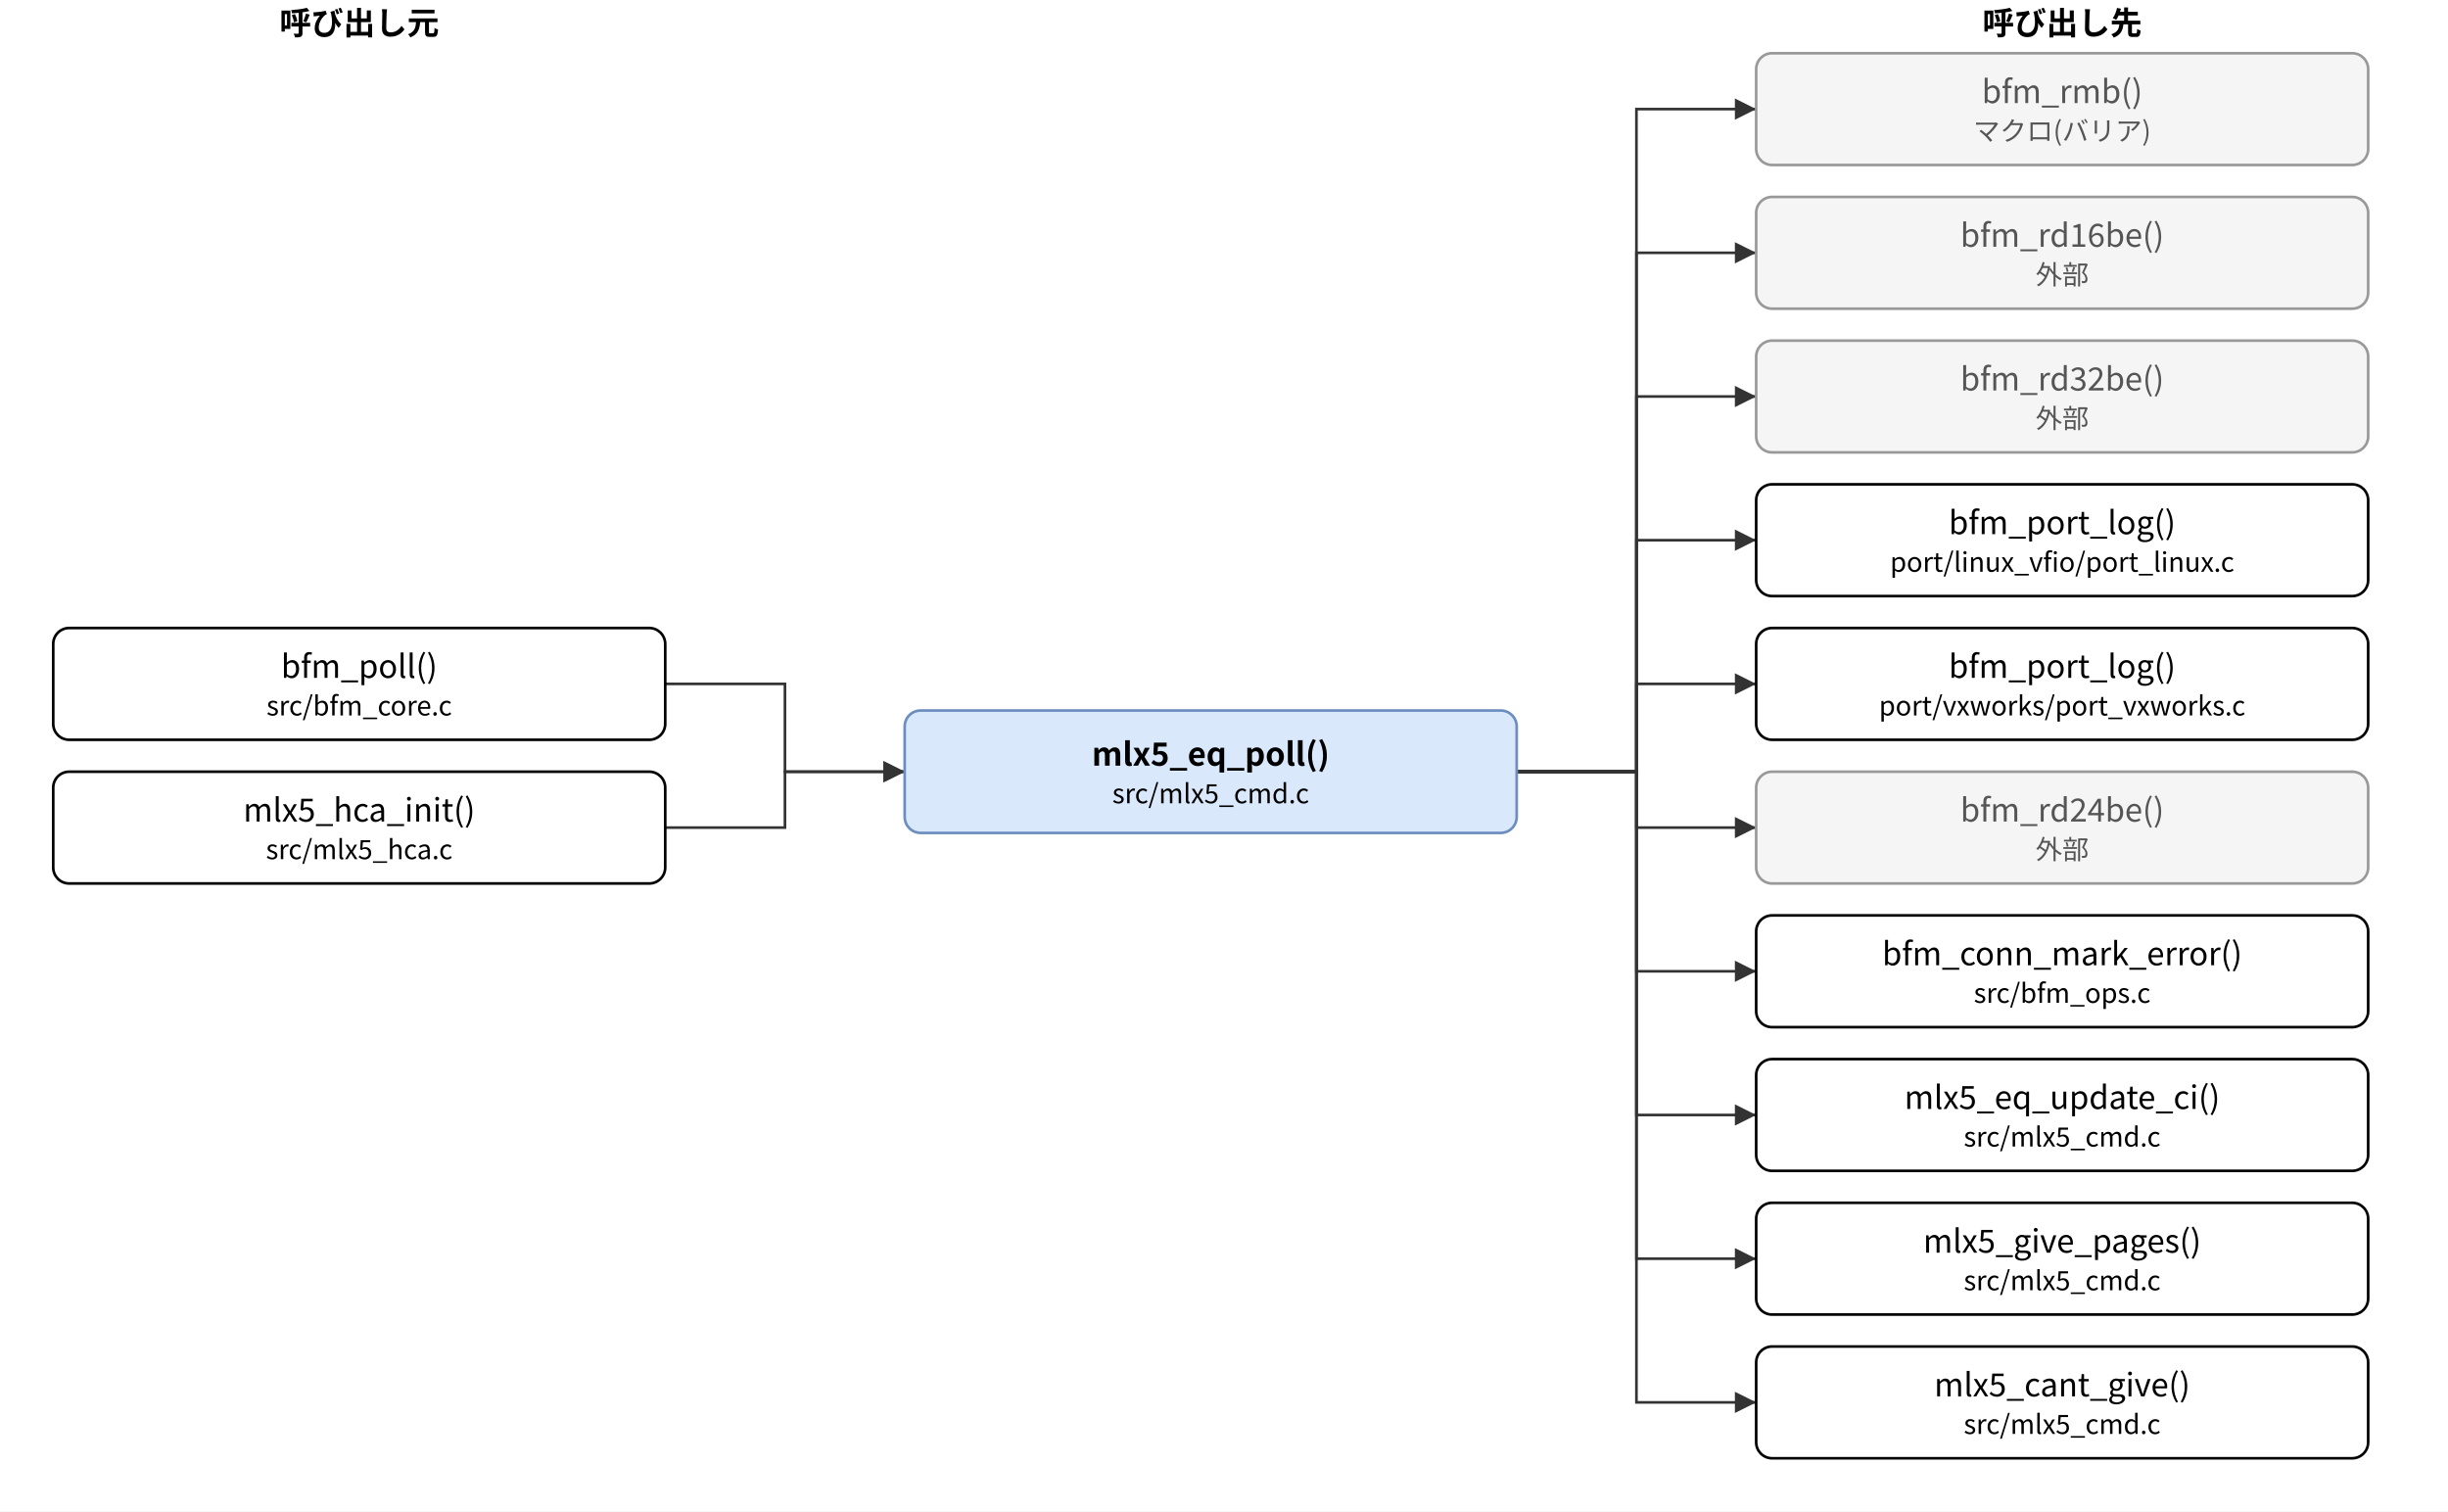
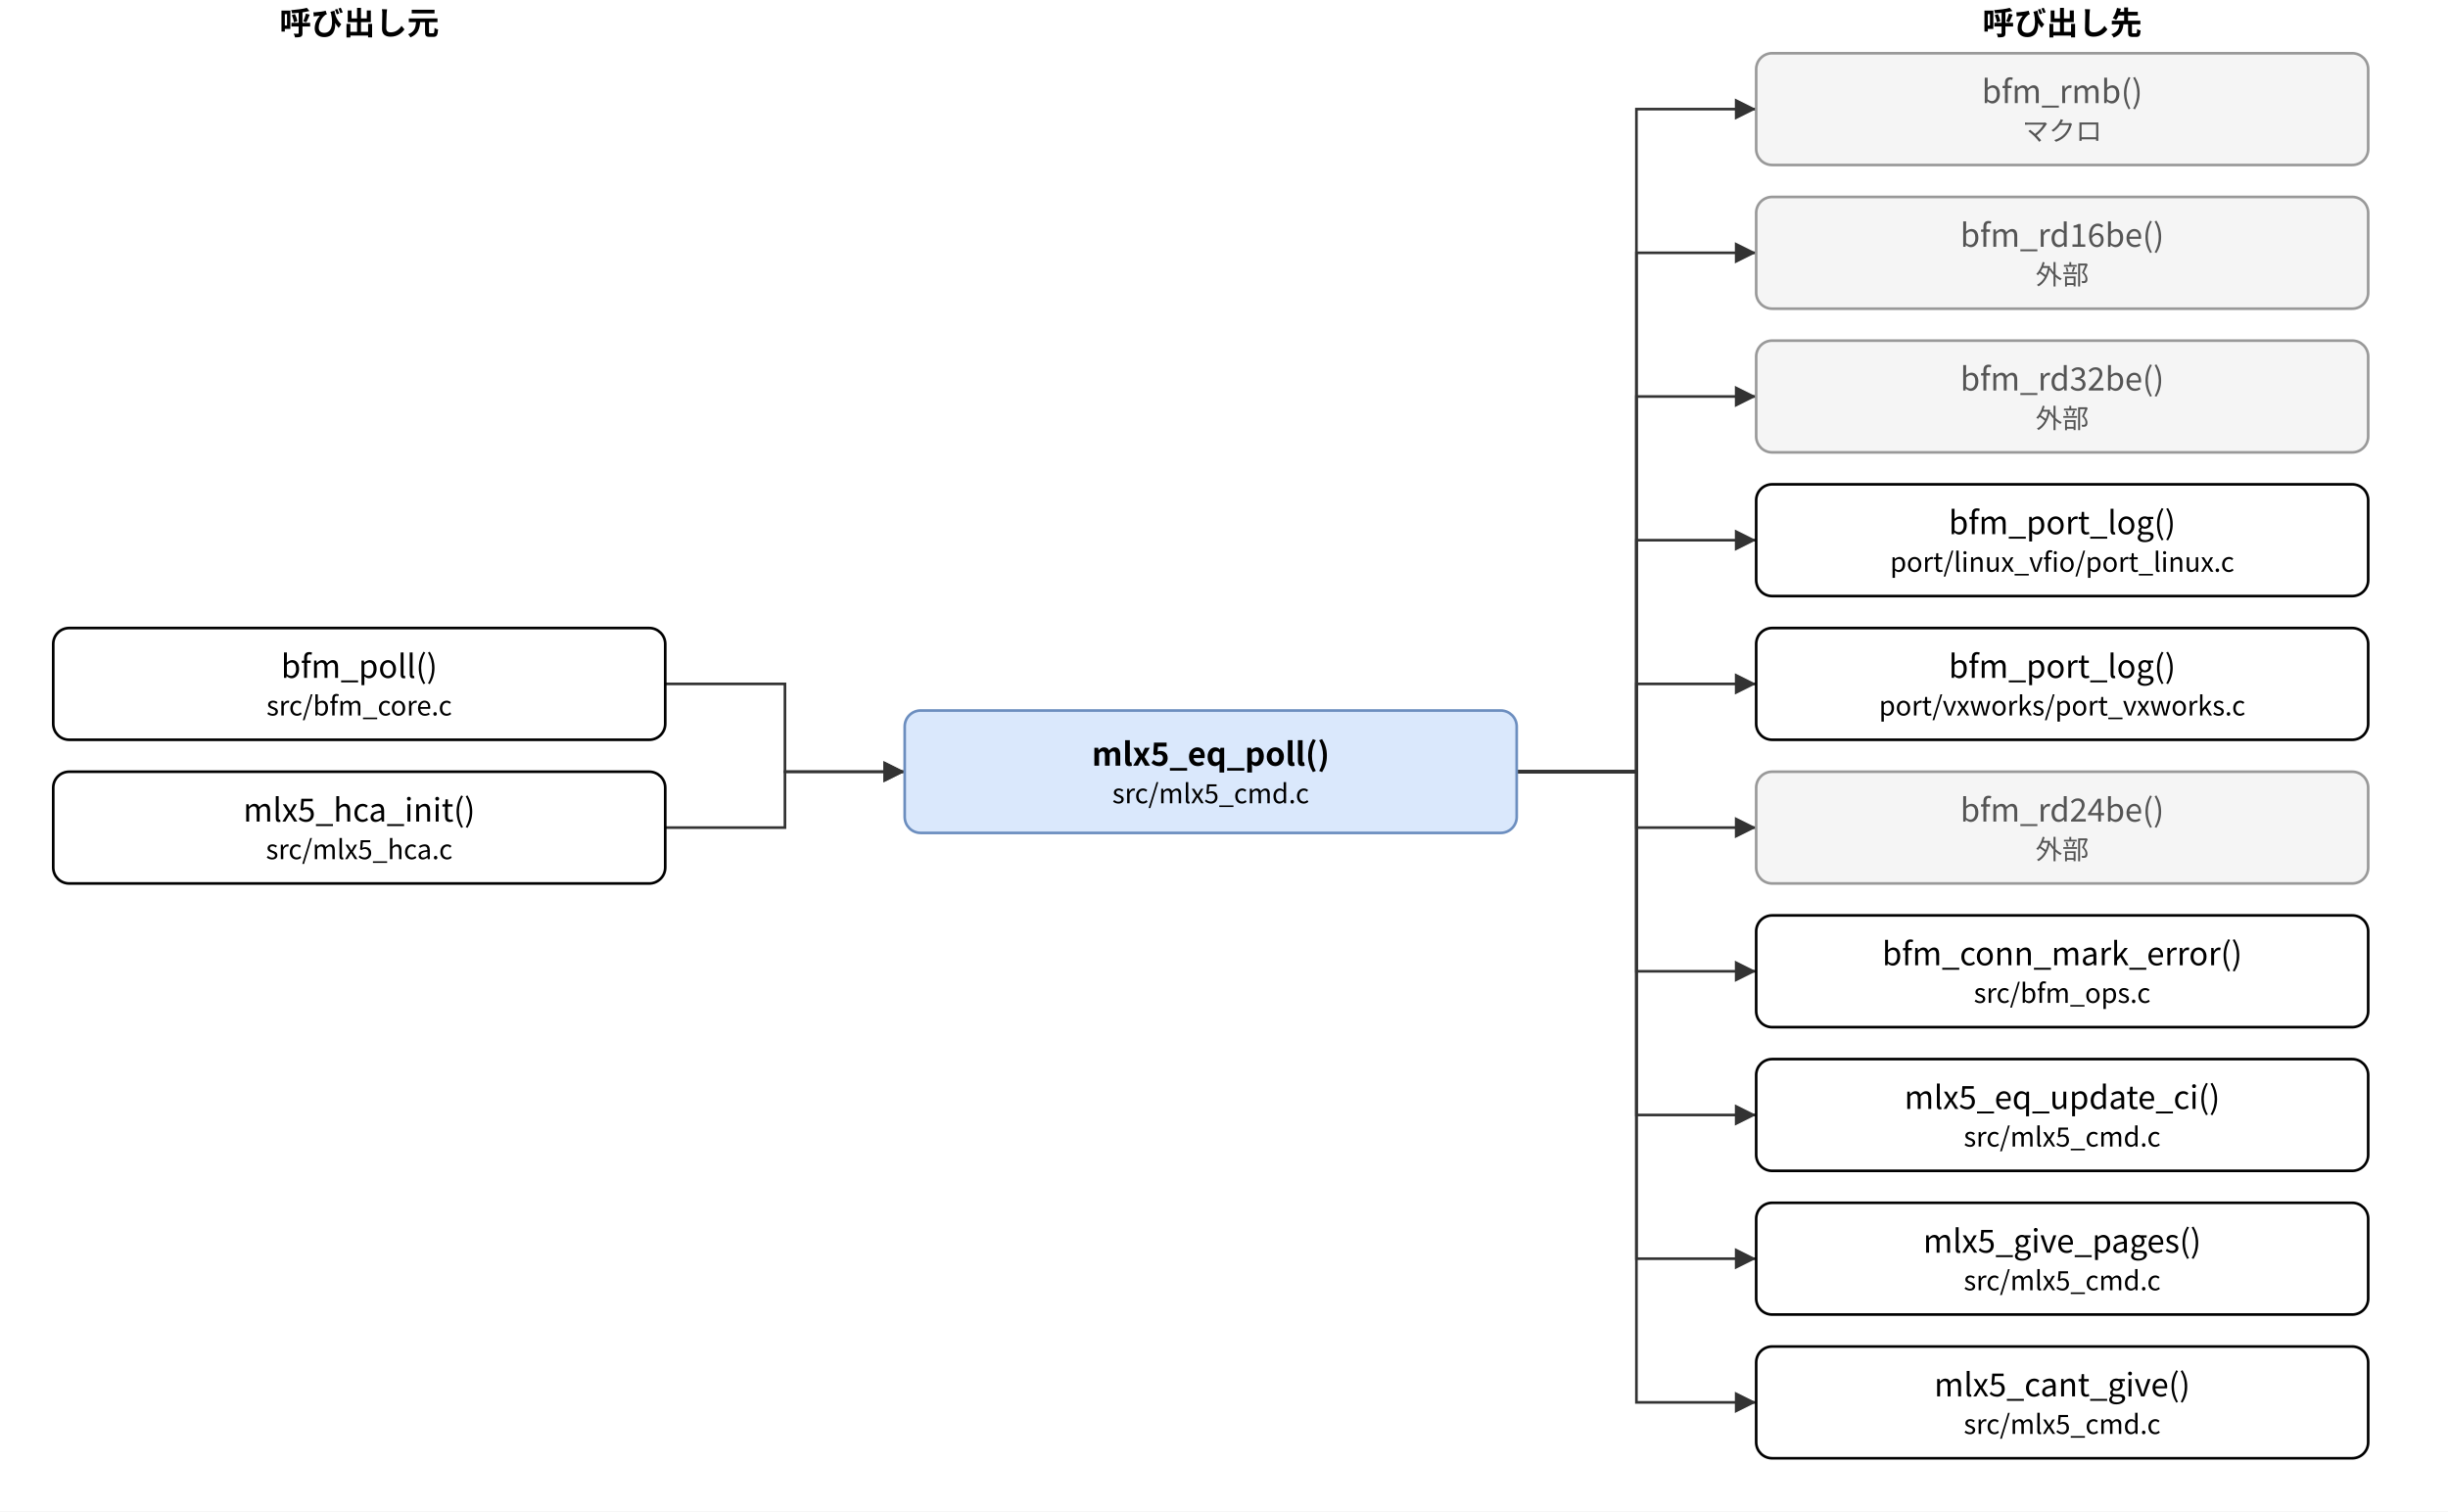
- <svg xmlns="http://www.w3.org/2000/svg" version="1.1" width="920" height="568" viewBox="0 0 920 568" font-family="Noto Sans CJK JP, Meiryo, sans-serif" content="&lt;mxfile host=&quot;bfmem-gen&quot; type=&quot;device&quot;&gt;&lt;diagram id=&quot;44b6c91375925ec1b6d8&quot; name=&quot;mlx5_eq_poll 関係&quot;&gt;&lt;mxGraphModel dx=&quot;800&quot; dy=&quot;600&quot; grid=&quot;0&quot; gridSize=&quot;10&quot; guides=&quot;1&quot; tooltips=&quot;1&quot; connect=&quot;1&quot; arrows=&quot;1&quot; fold=&quot;1&quot; page=&quot;0&quot; pageScale=&quot;1&quot; math=&quot;0&quot; shadow=&quot;0&quot;&gt;&lt;root&gt;&lt;mxCell id=&quot;0&quot;/&gt;&lt;mxCell id=&quot;1&quot; parent=&quot;0&quot;/&gt;&lt;mxCell id=&quot;c&quot; value=&quot;mlx5_eq_poll()&amp;lt;br&amp;gt;&amp;lt;font style=&amp;quot;font-size:10px&amp;quot;&amp;gt;src/mlx5_cmd.c&amp;lt;/font&amp;gt;&quot; style=&quot;rounded=1;whiteSpace=wrap;html=1;fillColor=#dae8fc;strokeColor=#6c8ebf;fontStyle=1;&quot; vertex=&quot;1&quot; parent=&quot;1&quot;&gt;&lt;mxGeometry x=&quot;340.0&quot; y=&quot;267.0&quot; width=&quot;230.0&quot; height=&quot;46.0&quot; as=&quot;geometry&quot;/&gt;&lt;/mxCell&gt;&lt;mxCell id=&quot;l0&quot; value=&quot;bfm_poll()&amp;lt;br&amp;gt;&amp;lt;font style=&amp;quot;font-size:10px&amp;quot;&amp;gt;src/bfm_core.c&amp;lt;/font&amp;gt;&quot; style=&quot;rounded=1;whiteSpace=wrap;html=1;&quot; vertex=&quot;1&quot; parent=&quot;1&quot;&gt;&lt;mxGeometry x=&quot;20.0&quot; y=&quot;236.0&quot; width=&quot;230.0&quot; height=&quot;42.0&quot; as=&quot;geometry&quot;/&gt;&lt;/mxCell&gt;&lt;mxCell id=&quot;l1&quot; value=&quot;mlx5_hca_init()&amp;lt;br&amp;gt;&amp;lt;font style=&amp;quot;font-size:10px&amp;quot;&amp;gt;src/mlx5_hca.c&amp;lt;/font&amp;gt;&quot; style=&quot;rounded=1;whiteSpace=wrap;html=1;&quot; vertex=&quot;1&quot; parent=&quot;1&quot;&gt;&lt;mxGeometry x=&quot;20.0&quot; y=&quot;290.0&quot; width=&quot;230.0&quot; height=&quot;42.0&quot; as=&quot;geometry&quot;/&gt;&lt;/mxCell&gt;&lt;mxCell id=&quot;r0&quot; value=&quot;bfm_rmb()&amp;lt;br&amp;gt;&amp;lt;font style=&amp;quot;font-size:10px&amp;quot;&amp;gt;マクロ(バリア)&amp;lt;/font&amp;gt;&quot; style=&quot;rounded=1;whiteSpace=wrap;html=1;fillColor=#f5f5f5;strokeColor=#999999;fontColor=#555555;&quot; vertex=&quot;1&quot; parent=&quot;1&quot;&gt;&lt;mxGeometry x=&quot;660.0&quot; y=&quot;20.0&quot; width=&quot;230.0&quot; height=&quot;42.0&quot; as=&quot;geometry&quot;/&gt;&lt;/mxCell&gt;&lt;mxCell id=&quot;r1&quot; value=&quot;bfm_rd16be()&amp;lt;br&amp;gt;&amp;lt;font style=&amp;quot;font-size:10px&amp;quot;&amp;gt;外部&amp;lt;/font&amp;gt;&quot; style=&quot;rounded=1;whiteSpace=wrap;html=1;fillColor=#f5f5f5;strokeColor=#999999;fontColor=#555555;&quot; vertex=&quot;1&quot; parent=&quot;1&quot;&gt;&lt;mxGeometry x=&quot;660.0&quot; y=&quot;74.0&quot; width=&quot;230.0&quot; height=&quot;42.0&quot; as=&quot;geometry&quot;/&gt;&lt;/mxCell&gt;&lt;mxCell id=&quot;r2&quot; value=&quot;bfm_rd32be()&amp;lt;br&amp;gt;&amp;lt;font style=&amp;quot;font-size:10px&amp;quot;&amp;gt;外部&amp;lt;/font&amp;gt;&quot; style=&quot;rounded=1;whiteSpace=wrap;html=1;fillColor=#f5f5f5;strokeColor=#999999;fontColor=#555555;&quot; vertex=&quot;1&quot; parent=&quot;1&quot;&gt;&lt;mxGeometry x=&quot;660.0&quot; y=&quot;128.0&quot; width=&quot;230.0&quot; height=&quot;42.0&quot; as=&quot;geometry&quot;/&gt;&lt;/mxCell&gt;&lt;mxCell id=&quot;r3&quot; value=&quot;bfm_port_log()&amp;lt;br&amp;gt;&amp;lt;font style=&amp;quot;font-size:10px&amp;quot;&amp;gt;port/linux_vfio/port_linux.c&amp;lt;/font&amp;gt;&quot; style=&quot;rounded=1;whiteSpace=wrap;html=1;&quot; vertex=&quot;1&quot; parent=&quot;1&quot;&gt;&lt;mxGeometry x=&quot;660.0&quot; y=&quot;182.0&quot; width=&quot;230.0&quot; height=&quot;42.0&quot; as=&quot;geometry&quot;/&gt;&lt;/mxCell&gt;&lt;mxCell id=&quot;r4&quot; value=&quot;bfm_port_log()&amp;lt;br&amp;gt;&amp;lt;font style=&amp;quot;font-size:10px&amp;quot;&amp;gt;port/vxworks/port_vxworks.c&amp;lt;/font&amp;gt;&quot; style=&quot;rounded=1;whiteSpace=wrap;html=1;&quot; vertex=&quot;1&quot; parent=&quot;1&quot;&gt;&lt;mxGeometry x=&quot;660.0&quot; y=&quot;236.0&quot; width=&quot;230.0&quot; height=&quot;42.0&quot; as=&quot;geometry&quot;/&gt;&lt;/mxCell&gt;&lt;mxCell id=&quot;r5&quot; value=&quot;bfm_rd24be()&amp;lt;br&amp;gt;&amp;lt;font style=&amp;quot;font-size:10px&amp;quot;&amp;gt;外部&amp;lt;/font&amp;gt;&quot; style=&quot;rounded=1;whiteSpace=wrap;html=1;fillColor=#f5f5f5;strokeColor=#999999;fontColor=#555555;&quot; vertex=&quot;1&quot; parent=&quot;1&quot;&gt;&lt;mxGeometry x=&quot;660.0&quot; y=&quot;290.0&quot; width=&quot;230.0&quot; height=&quot;42.0&quot; as=&quot;geometry&quot;/&gt;&lt;/mxCell&gt;&lt;mxCell id=&quot;r6&quot; value=&quot;bfm_conn_mark_error()&amp;lt;br&amp;gt;&amp;lt;font style=&amp;quot;font-size:10px&amp;quot;&amp;gt;src/bfm_ops.c&amp;lt;/font&amp;gt;&quot; style=&quot;rounded=1;whiteSpace=wrap;html=1;&quot; vertex=&quot;1&quot; parent=&quot;1&quot;&gt;&lt;mxGeometry x=&quot;660.0&quot; y=&quot;344.0&quot; width=&quot;230.0&quot; height=&quot;42.0&quot; as=&quot;geometry&quot;/&gt;&lt;/mxCell&gt;&lt;mxCell id=&quot;r7&quot; value=&quot;mlx5_eq_update_ci()&amp;lt;br&amp;gt;&amp;lt;font style=&amp;quot;font-size:10px&amp;quot;&amp;gt;src/mlx5_cmd.c&amp;lt;/font&amp;gt;&quot; style=&quot;rounded=1;whiteSpace=wrap;html=1;&quot; vertex=&quot;1&quot; parent=&quot;1&quot;&gt;&lt;mxGeometry x=&quot;660.0&quot; y=&quot;398.0&quot; width=&quot;230.0&quot; height=&quot;42.0&quot; as=&quot;geometry&quot;/&gt;&lt;/mxCell&gt;&lt;mxCell id=&quot;r8&quot; value=&quot;mlx5_give_pages()&amp;lt;br&amp;gt;&amp;lt;font style=&amp;quot;font-size:10px&amp;quot;&amp;gt;src/mlx5_cmd.c&amp;lt;/font&amp;gt;&quot; style=&quot;rounded=1;whiteSpace=wrap;html=1;&quot; vertex=&quot;1&quot; parent=&quot;1&quot;&gt;&lt;mxGeometry x=&quot;660.0&quot; y=&quot;452.0&quot; width=&quot;230.0&quot; height=&quot;42.0&quot; as=&quot;geometry&quot;/&gt;&lt;/mxCell&gt;&lt;mxCell id=&quot;r9&quot; value=&quot;mlx5_cant_give()&amp;lt;br&amp;gt;&amp;lt;font style=&amp;quot;font-size:10px&amp;quot;&amp;gt;src/mlx5_cmd.c&amp;lt;/font&amp;gt;&quot; style=&quot;rounded=1;whiteSpace=wrap;html=1;&quot; vertex=&quot;1&quot; parent=&quot;1&quot;&gt;&lt;mxGeometry x=&quot;660.0&quot; y=&quot;506.0&quot; width=&quot;230.0&quot; height=&quot;42.0&quot; as=&quot;geometry&quot;/&gt;&lt;/mxCell&gt;&lt;mxCell id=&quot;e0&quot; value=&quot;&quot; style=&quot;edgeStyle=none;html=1;rounded=0;endArrow=block;endFill=1;exitX=1;exitY=0.5;exitDx=0;exitDy=0;exitPerimeter=0;entryX=0;entryY=0.5;entryDx=0;entryDy=0;entryPerimeter=0;&quot; edge=&quot;1&quot; parent=&quot;1&quot; source=&quot;l0&quot; target=&quot;c&quot;&gt;&lt;mxGeometry relative=&quot;1&quot; as=&quot;geometry&quot;&gt;&lt;Array as=&quot;points&quot;&gt;&lt;mxPoint x=&quot;295.0&quot; y=&quot;257.0&quot;/&gt;&lt;mxPoint x=&quot;295.0&quot; y=&quot;290.0&quot;/&gt;&lt;/Array&gt;&lt;/mxGeometry&gt;&lt;/mxCell&gt;&lt;mxCell id=&quot;e1&quot; value=&quot;&quot; style=&quot;edgeStyle=none;html=1;rounded=0;endArrow=block;endFill=1;exitX=1;exitY=0.5;exitDx=0;exitDy=0;exitPerimeter=0;entryX=0;entryY=0.5;entryDx=0;entryDy=0;entryPerimeter=0;&quot; edge=&quot;1&quot; parent=&quot;1&quot; source=&quot;l1&quot; target=&quot;c&quot;&gt;&lt;mxGeometry relative=&quot;1&quot; as=&quot;geometry&quot;&gt;&lt;Array as=&quot;points&quot;&gt;&lt;mxPoint x=&quot;295.0&quot; y=&quot;311.0&quot;/&gt;&lt;mxPoint x=&quot;295.0&quot; y=&quot;290.0&quot;/&gt;&lt;/Array&gt;&lt;/mxGeometry&gt;&lt;/mxCell&gt;&lt;mxCell id=&quot;e2&quot; value=&quot;&quot; style=&quot;edgeStyle=none;html=1;rounded=0;endArrow=block;endFill=1;exitX=1;exitY=0.5;exitDx=0;exitDy=0;exitPerimeter=0;entryX=0;entryY=0.5;entryDx=0;entryDy=0;entryPerimeter=0;&quot; edge=&quot;1&quot; parent=&quot;1&quot; source=&quot;c&quot; target=&quot;r0&quot;&gt;&lt;mxGeometry relative=&quot;1&quot; as=&quot;geometry&quot;&gt;&lt;Array as=&quot;points&quot;&gt;&lt;mxPoint x=&quot;615.0&quot; y=&quot;290.0&quot;/&gt;&lt;mxPoint x=&quot;615.0&quot; y=&quot;41.0&quot;/&gt;&lt;/Array&gt;&lt;/mxGeometry&gt;&lt;/mxCell&gt;&lt;mxCell id=&quot;e3&quot; value=&quot;&quot; style=&quot;edgeStyle=none;html=1;rounded=0;endArrow=block;endFill=1;exitX=1;exitY=0.5;exitDx=0;exitDy=0;exitPerimeter=0;entryX=0;entryY=0.5;entryDx=0;entryDy=0;entryPerimeter=0;&quot; edge=&quot;1&quot; parent=&quot;1&quot; source=&quot;c&quot; target=&quot;r1&quot;&gt;&lt;mxGeometry relative=&quot;1&quot; as=&quot;geometry&quot;&gt;&lt;Array as=&quot;points&quot;&gt;&lt;mxPoint x=&quot;615.0&quot; y=&quot;290.0&quot;/&gt;&lt;mxPoint x=&quot;615.0&quot; y=&quot;95.0&quot;/&gt;&lt;/Array&gt;&lt;/mxGeometry&gt;&lt;/mxCell&gt;&lt;mxCell id=&quot;e4&quot; value=&quot;&quot; style=&quot;edgeStyle=none;html=1;rounded=0;endArrow=block;endFill=1;exitX=1;exitY=0.5;exitDx=0;exitDy=0;exitPerimeter=0;entryX=0;entryY=0.5;entryDx=0;entryDy=0;entryPerimeter=0;&quot; edge=&quot;1&quot; parent=&quot;1&quot; source=&quot;c&quot; target=&quot;r2&quot;&gt;&lt;mxGeometry relative=&quot;1&quot; as=&quot;geometry&quot;&gt;&lt;Array as=&quot;points&quot;&gt;&lt;mxPoint x=&quot;615.0&quot; y=&quot;290.0&quot;/&gt;&lt;mxPoint x=&quot;615.0&quot; y=&quot;149.0&quot;/&gt;&lt;/Array&gt;&lt;/mxGeometry&gt;&lt;/mxCell&gt;&lt;mxCell id=&quot;e5&quot; value=&quot;&quot; style=&quot;edgeStyle=none;html=1;rounded=0;endArrow=block;endFill=1;exitX=1;exitY=0.5;exitDx=0;exitDy=0;exitPerimeter=0;entryX=0;entryY=0.5;entryDx=0;entryDy=0;entryPerimeter=0;&quot; edge=&quot;1&quot; parent=&quot;1&quot; source=&quot;c&quot; target=&quot;r3&quot;&gt;&lt;mxGeometry relative=&quot;1&quot; as=&quot;geometry&quot;&gt;&lt;Array as=&quot;points&quot;&gt;&lt;mxPoint x=&quot;615.0&quot; y=&quot;290.0&quot;/&gt;&lt;mxPoint x=&quot;615.0&quot; y=&quot;203.0&quot;/&gt;&lt;/Array&gt;&lt;/mxGeometry&gt;&lt;/mxCell&gt;&lt;mxCell id=&quot;e6&quot; value=&quot;&quot; style=&quot;edgeStyle=none;html=1;rounded=0;endArrow=block;endFill=1;exitX=1;exitY=0.5;exitDx=0;exitDy=0;exitPerimeter=0;entryX=0;entryY=0.5;entryDx=0;entryDy=0;entryPerimeter=0;&quot; edge=&quot;1&quot; parent=&quot;1&quot; source=&quot;c&quot; target=&quot;r4&quot;&gt;&lt;mxGeometry relative=&quot;1&quot; as=&quot;geometry&quot;&gt;&lt;Array as=&quot;points&quot;&gt;&lt;mxPoint x=&quot;615.0&quot; y=&quot;290.0&quot;/&gt;&lt;mxPoint x=&quot;615.0&quot; y=&quot;257.0&quot;/&gt;&lt;/Array&gt;&lt;/mxGeometry&gt;&lt;/mxCell&gt;&lt;mxCell id=&quot;e7&quot; value=&quot;&quot; style=&quot;edgeStyle=none;html=1;rounded=0;endArrow=block;endFill=1;exitX=1;exitY=0.5;exitDx=0;exitDy=0;exitPerimeter=0;entryX=0;entryY=0.5;entryDx=0;entryDy=0;entryPerimeter=0;&quot; edge=&quot;1&quot; parent=&quot;1&quot; source=&quot;c&quot; target=&quot;r5&quot;&gt;&lt;mxGeometry relative=&quot;1&quot; as=&quot;geometry&quot;&gt;&lt;Array as=&quot;points&quot;&gt;&lt;mxPoint x=&quot;615.0&quot; y=&quot;290.0&quot;/&gt;&lt;mxPoint x=&quot;615.0&quot; y=&quot;311.0&quot;/&gt;&lt;/Array&gt;&lt;/mxGeometry&gt;&lt;/mxCell&gt;&lt;mxCell id=&quot;e8&quot; value=&quot;&quot; style=&quot;edgeStyle=none;html=1;rounded=0;endArrow=block;endFill=1;exitX=1;exitY=0.5;exitDx=0;exitDy=0;exitPerimeter=0;entryX=0;entryY=0.5;entryDx=0;entryDy=0;entryPerimeter=0;&quot; edge=&quot;1&quot; parent=&quot;1&quot; source=&quot;c&quot; target=&quot;r6&quot;&gt;&lt;mxGeometry relative=&quot;1&quot; as=&quot;geometry&quot;&gt;&lt;Array as=&quot;points&quot;&gt;&lt;mxPoint x=&quot;615.0&quot; y=&quot;290.0&quot;/&gt;&lt;mxPoint x=&quot;615.0&quot; y=&quot;365.0&quot;/&gt;&lt;/Array&gt;&lt;/mxGeometry&gt;&lt;/mxCell&gt;&lt;mxCell id=&quot;e9&quot; value=&quot;&quot; style=&quot;edgeStyle=none;html=1;rounded=0;endArrow=block;endFill=1;exitX=1;exitY=0.5;exitDx=0;exitDy=0;exitPerimeter=0;entryX=0;entryY=0.5;entryDx=0;entryDy=0;entryPerimeter=0;&quot; edge=&quot;1&quot; parent=&quot;1&quot; source=&quot;c&quot; target=&quot;r7&quot;&gt;&lt;mxGeometry relative=&quot;1&quot; as=&quot;geometry&quot;&gt;&lt;Array as=&quot;points&quot;&gt;&lt;mxPoint x=&quot;615.0&quot; y=&quot;290.0&quot;/&gt;&lt;mxPoint x=&quot;615.0&quot; y=&quot;419.0&quot;/&gt;&lt;/Array&gt;&lt;/mxGeometry&gt;&lt;/mxCell&gt;&lt;mxCell id=&quot;e10&quot; value=&quot;&quot; style=&quot;edgeStyle=none;html=1;rounded=0;endArrow=block;endFill=1;exitX=1;exitY=0.5;exitDx=0;exitDy=0;exitPerimeter=0;entryX=0;entryY=0.5;entryDx=0;entryDy=0;entryPerimeter=0;&quot; edge=&quot;1&quot; parent=&quot;1&quot; source=&quot;c&quot; target=&quot;r8&quot;&gt;&lt;mxGeometry relative=&quot;1&quot; as=&quot;geometry&quot;&gt;&lt;Array as=&quot;points&quot;&gt;&lt;mxPoint x=&quot;615.0&quot; y=&quot;290.0&quot;/&gt;&lt;mxPoint x=&quot;615.0&quot; y=&quot;473.0&quot;/&gt;&lt;/Array&gt;&lt;/mxGeometry&gt;&lt;/mxCell&gt;&lt;mxCell id=&quot;e11&quot; value=&quot;&quot; style=&quot;edgeStyle=none;html=1;rounded=0;endArrow=block;endFill=1;exitX=1;exitY=0.5;exitDx=0;exitDy=0;exitPerimeter=0;entryX=0;entryY=0.5;entryDx=0;entryDy=0;entryPerimeter=0;&quot; edge=&quot;1&quot; parent=&quot;1&quot; source=&quot;c&quot; target=&quot;r9&quot;&gt;&lt;mxGeometry relative=&quot;1&quot; as=&quot;geometry&quot;&gt;&lt;Array as=&quot;points&quot;&gt;&lt;mxPoint x=&quot;615.0&quot; y=&quot;290.0&quot;/&gt;&lt;mxPoint x=&quot;615.0&quot; y=&quot;527.0&quot;/&gt;&lt;/Array&gt;&lt;/mxGeometry&gt;&lt;/mxCell&gt;&lt;mxCell id=&quot;h0&quot; value=&quot;呼び出し元&quot; style=&quot;text;html=1;align=center;fontStyle=1;&quot; vertex=&quot;1&quot; parent=&quot;1&quot;&gt;&lt;mxGeometry x=&quot;55.0&quot; y=&quot;0&quot; width=&quot;160&quot; height=&quot;18&quot; as=&quot;geometry&quot;/&gt;&lt;/mxCell&gt;&lt;mxCell id=&quot;h1&quot; value=&quot;呼び出し先&quot; style=&quot;text;html=1;align=center;fontStyle=1;&quot; vertex=&quot;1&quot; parent=&quot;1&quot;&gt;&lt;mxGeometry x=&quot;695.0&quot; y=&quot;0&quot; width=&quot;160&quot; height=&quot;18&quot; as=&quot;geometry&quot;/&gt;&lt;/mxCell&gt;&lt;/root&gt;&lt;/mxGraphModel&gt;&lt;/diagram&gt;&lt;/mxfile&gt;">
+ <svg xmlns="http://www.w3.org/2000/svg" version="1.1" width="920" height="568" viewBox="0 0 920 568" font-family="Noto Sans CJK JP, Meiryo, sans-serif" content="&lt;mxfile host=&quot;bfmem-gen&quot; type=&quot;device&quot;&gt;&lt;diagram id=&quot;44b6c91375925ec1b6d8&quot; name=&quot;mlx5_eq_poll 関係&quot;&gt;&lt;mxGraphModel dx=&quot;800&quot; dy=&quot;600&quot; grid=&quot;0&quot; gridSize=&quot;10&quot; guides=&quot;1&quot; tooltips=&quot;1&quot; connect=&quot;1&quot; arrows=&quot;1&quot; fold=&quot;1&quot; page=&quot;0&quot; pageScale=&quot;1&quot; math=&quot;0&quot; shadow=&quot;0&quot;&gt;&lt;root&gt;&lt;mxCell id=&quot;0&quot;/&gt;&lt;mxCell id=&quot;1&quot; parent=&quot;0&quot;/&gt;&lt;mxCell id=&quot;c&quot; value=&quot;mlx5_eq_poll()&amp;lt;br&amp;gt;&amp;lt;font style=&amp;quot;font-size:10px&amp;quot;&amp;gt;src/mlx5_cmd.c&amp;lt;/font&amp;gt;&quot; style=&quot;rounded=1;whiteSpace=wrap;html=1;fillColor=#dae8fc;strokeColor=#6c8ebf;fontStyle=1;&quot; vertex=&quot;1&quot; parent=&quot;1&quot;&gt;&lt;mxGeometry x=&quot;340.0&quot; y=&quot;267.0&quot; width=&quot;230.0&quot; height=&quot;46.0&quot; as=&quot;geometry&quot;/&gt;&lt;/mxCell&gt;&lt;mxCell id=&quot;l0&quot; value=&quot;bfm_poll()&amp;lt;br&amp;gt;&amp;lt;font style=&amp;quot;font-size:10px&amp;quot;&amp;gt;src/bfm_core.c&amp;lt;/font&amp;gt;&quot; style=&quot;rounded=1;whiteSpace=wrap;html=1;&quot; vertex=&quot;1&quot; parent=&quot;1&quot;&gt;&lt;mxGeometry x=&quot;20.0&quot; y=&quot;236.0&quot; width=&quot;230.0&quot; height=&quot;42.0&quot; as=&quot;geometry&quot;/&gt;&lt;/mxCell&gt;&lt;mxCell id=&quot;l1&quot; value=&quot;mlx5_hca_init()&amp;lt;br&amp;gt;&amp;lt;font style=&amp;quot;font-size:10px&amp;quot;&amp;gt;src/mlx5_hca.c&amp;lt;/font&amp;gt;&quot; style=&quot;rounded=1;whiteSpace=wrap;html=1;&quot; vertex=&quot;1&quot; parent=&quot;1&quot;&gt;&lt;mxGeometry x=&quot;20.0&quot; y=&quot;290.0&quot; width=&quot;230.0&quot; height=&quot;42.0&quot; as=&quot;geometry&quot;/&gt;&lt;/mxCell&gt;&lt;mxCell id=&quot;r0&quot; value=&quot;bfm_rmb()&amp;lt;br&amp;gt;&amp;lt;font style=&amp;quot;font-size:10px&amp;quot;&amp;gt;マクロ&amp;lt;/font&amp;gt;&quot; style=&quot;rounded=1;whiteSpace=wrap;html=1;fillColor=#f5f5f5;strokeColor=#999999;fontColor=#555555;&quot; vertex=&quot;1&quot; parent=&quot;1&quot;&gt;&lt;mxGeometry x=&quot;660.0&quot; y=&quot;20.0&quot; width=&quot;230.0&quot; height=&quot;42.0&quot; as=&quot;geometry&quot;/&gt;&lt;/mxCell&gt;&lt;mxCell id=&quot;r1&quot; value=&quot;bfm_rd16be()&amp;lt;br&amp;gt;&amp;lt;font style=&amp;quot;font-size:10px&amp;quot;&amp;gt;外部&amp;lt;/font&amp;gt;&quot; style=&quot;rounded=1;whiteSpace=wrap;html=1;fillColor=#f5f5f5;strokeColor=#999999;fontColor=#555555;&quot; vertex=&quot;1&quot; parent=&quot;1&quot;&gt;&lt;mxGeometry x=&quot;660.0&quot; y=&quot;74.0&quot; width=&quot;230.0&quot; height=&quot;42.0&quot; as=&quot;geometry&quot;/&gt;&lt;/mxCell&gt;&lt;mxCell id=&quot;r2&quot; value=&quot;bfm_rd32be()&amp;lt;br&amp;gt;&amp;lt;font style=&amp;quot;font-size:10px&amp;quot;&amp;gt;外部&amp;lt;/font&amp;gt;&quot; style=&quot;rounded=1;whiteSpace=wrap;html=1;fillColor=#f5f5f5;strokeColor=#999999;fontColor=#555555;&quot; vertex=&quot;1&quot; parent=&quot;1&quot;&gt;&lt;mxGeometry x=&quot;660.0&quot; y=&quot;128.0&quot; width=&quot;230.0&quot; height=&quot;42.0&quot; as=&quot;geometry&quot;/&gt;&lt;/mxCell&gt;&lt;mxCell id=&quot;r3&quot; value=&quot;bfm_port_log()&amp;lt;br&amp;gt;&amp;lt;font style=&amp;quot;font-size:10px&amp;quot;&amp;gt;port/linux_vfio/port_linux.c&amp;lt;/font&amp;gt;&quot; style=&quot;rounded=1;whiteSpace=wrap;html=1;&quot; vertex=&quot;1&quot; parent=&quot;1&quot;&gt;&lt;mxGeometry x=&quot;660.0&quot; y=&quot;182.0&quot; width=&quot;230.0&quot; height=&quot;42.0&quot; as=&quot;geometry&quot;/&gt;&lt;/mxCell&gt;&lt;mxCell id=&quot;r4&quot; value=&quot;bfm_port_log()&amp;lt;br&amp;gt;&amp;lt;font style=&amp;quot;font-size:10px&amp;quot;&amp;gt;port/vxworks/port_vxworks.c&amp;lt;/font&amp;gt;&quot; style=&quot;rounded=1;whiteSpace=wrap;html=1;&quot; vertex=&quot;1&quot; parent=&quot;1&quot;&gt;&lt;mxGeometry x=&quot;660.0&quot; y=&quot;236.0&quot; width=&quot;230.0&quot; height=&quot;42.0&quot; as=&quot;geometry&quot;/&gt;&lt;/mxCell&gt;&lt;mxCell id=&quot;r5&quot; value=&quot;bfm_rd24be()&amp;lt;br&amp;gt;&amp;lt;font style=&amp;quot;font-size:10px&amp;quot;&amp;gt;外部&amp;lt;/font&amp;gt;&quot; style=&quot;rounded=1;whiteSpace=wrap;html=1;fillColor=#f5f5f5;strokeColor=#999999;fontColor=#555555;&quot; vertex=&quot;1&quot; parent=&quot;1&quot;&gt;&lt;mxGeometry x=&quot;660.0&quot; y=&quot;290.0&quot; width=&quot;230.0&quot; height=&quot;42.0&quot; as=&quot;geometry&quot;/&gt;&lt;/mxCell&gt;&lt;mxCell id=&quot;r6&quot; value=&quot;bfm_conn_mark_error()&amp;lt;br&amp;gt;&amp;lt;font style=&amp;quot;font-size:10px&amp;quot;&amp;gt;src/bfm_ops.c&amp;lt;/font&amp;gt;&quot; style=&quot;rounded=1;whiteSpace=wrap;html=1;&quot; vertex=&quot;1&quot; parent=&quot;1&quot;&gt;&lt;mxGeometry x=&quot;660.0&quot; y=&quot;344.0&quot; width=&quot;230.0&quot; height=&quot;42.0&quot; as=&quot;geometry&quot;/&gt;&lt;/mxCell&gt;&lt;mxCell id=&quot;r7&quot; value=&quot;mlx5_eq_update_ci()&amp;lt;br&amp;gt;&amp;lt;font style=&amp;quot;font-size:10px&amp;quot;&amp;gt;src/mlx5_cmd.c&amp;lt;/font&amp;gt;&quot; style=&quot;rounded=1;whiteSpace=wrap;html=1;&quot; vertex=&quot;1&quot; parent=&quot;1&quot;&gt;&lt;mxGeometry x=&quot;660.0&quot; y=&quot;398.0&quot; width=&quot;230.0&quot; height=&quot;42.0&quot; as=&quot;geometry&quot;/&gt;&lt;/mxCell&gt;&lt;mxCell id=&quot;r8&quot; value=&quot;mlx5_give_pages()&amp;lt;br&amp;gt;&amp;lt;font style=&amp;quot;font-size:10px&amp;quot;&amp;gt;src/mlx5_cmd.c&amp;lt;/font&amp;gt;&quot; style=&quot;rounded=1;whiteSpace=wrap;html=1;&quot; vertex=&quot;1&quot; parent=&quot;1&quot;&gt;&lt;mxGeometry x=&quot;660.0&quot; y=&quot;452.0&quot; width=&quot;230.0&quot; height=&quot;42.0&quot; as=&quot;geometry&quot;/&gt;&lt;/mxCell&gt;&lt;mxCell id=&quot;r9&quot; value=&quot;mlx5_cant_give()&amp;lt;br&amp;gt;&amp;lt;font style=&amp;quot;font-size:10px&amp;quot;&amp;gt;src/mlx5_cmd.c&amp;lt;/font&amp;gt;&quot; style=&quot;rounded=1;whiteSpace=wrap;html=1;&quot; vertex=&quot;1&quot; parent=&quot;1&quot;&gt;&lt;mxGeometry x=&quot;660.0&quot; y=&quot;506.0&quot; width=&quot;230.0&quot; height=&quot;42.0&quot; as=&quot;geometry&quot;/&gt;&lt;/mxCell&gt;&lt;mxCell id=&quot;e0&quot; value=&quot;&quot; style=&quot;edgeStyle=none;html=1;rounded=0;endArrow=block;endFill=1;exitX=1;exitY=0.5;exitDx=0;exitDy=0;exitPerimeter=0;entryX=0;entryY=0.5;entryDx=0;entryDy=0;entryPerimeter=0;&quot; edge=&quot;1&quot; parent=&quot;1&quot; source=&quot;l0&quot; target=&quot;c&quot;&gt;&lt;mxGeometry relative=&quot;1&quot; as=&quot;geometry&quot;&gt;&lt;Array as=&quot;points&quot;&gt;&lt;mxPoint x=&quot;295.0&quot; y=&quot;257.0&quot;/&gt;&lt;mxPoint x=&quot;295.0&quot; y=&quot;290.0&quot;/&gt;&lt;/Array&gt;&lt;/mxGeometry&gt;&lt;/mxCell&gt;&lt;mxCell id=&quot;e1&quot; value=&quot;&quot; style=&quot;edgeStyle=none;html=1;rounded=0;endArrow=block;endFill=1;exitX=1;exitY=0.5;exitDx=0;exitDy=0;exitPerimeter=0;entryX=0;entryY=0.5;entryDx=0;entryDy=0;entryPerimeter=0;&quot; edge=&quot;1&quot; parent=&quot;1&quot; source=&quot;l1&quot; target=&quot;c&quot;&gt;&lt;mxGeometry relative=&quot;1&quot; as=&quot;geometry&quot;&gt;&lt;Array as=&quot;points&quot;&gt;&lt;mxPoint x=&quot;295.0&quot; y=&quot;311.0&quot;/&gt;&lt;mxPoint x=&quot;295.0&quot; y=&quot;290.0&quot;/&gt;&lt;/Array&gt;&lt;/mxGeometry&gt;&lt;/mxCell&gt;&lt;mxCell id=&quot;e2&quot; value=&quot;&quot; style=&quot;edgeStyle=none;html=1;rounded=0;endArrow=block;endFill=1;exitX=1;exitY=0.5;exitDx=0;exitDy=0;exitPerimeter=0;entryX=0;entryY=0.5;entryDx=0;entryDy=0;entryPerimeter=0;&quot; edge=&quot;1&quot; parent=&quot;1&quot; source=&quot;c&quot; target=&quot;r0&quot;&gt;&lt;mxGeometry relative=&quot;1&quot; as=&quot;geometry&quot;&gt;&lt;Array as=&quot;points&quot;&gt;&lt;mxPoint x=&quot;615.0&quot; y=&quot;290.0&quot;/&gt;&lt;mxPoint x=&quot;615.0&quot; y=&quot;41.0&quot;/&gt;&lt;/Array&gt;&lt;/mxGeometry&gt;&lt;/mxCell&gt;&lt;mxCell id=&quot;e3&quot; value=&quot;&quot; style=&quot;edgeStyle=none;html=1;rounded=0;endArrow=block;endFill=1;exitX=1;exitY=0.5;exitDx=0;exitDy=0;exitPerimeter=0;entryX=0;entryY=0.5;entryDx=0;entryDy=0;entryPerimeter=0;&quot; edge=&quot;1&quot; parent=&quot;1&quot; source=&quot;c&quot; target=&quot;r1&quot;&gt;&lt;mxGeometry relative=&quot;1&quot; as=&quot;geometry&quot;&gt;&lt;Array as=&quot;points&quot;&gt;&lt;mxPoint x=&quot;615.0&quot; y=&quot;290.0&quot;/&gt;&lt;mxPoint x=&quot;615.0&quot; y=&quot;95.0&quot;/&gt;&lt;/Array&gt;&lt;/mxGeometry&gt;&lt;/mxCell&gt;&lt;mxCell id=&quot;e4&quot; value=&quot;&quot; style=&quot;edgeStyle=none;html=1;rounded=0;endArrow=block;endFill=1;exitX=1;exitY=0.5;exitDx=0;exitDy=0;exitPerimeter=0;entryX=0;entryY=0.5;entryDx=0;entryDy=0;entryPerimeter=0;&quot; edge=&quot;1&quot; parent=&quot;1&quot; source=&quot;c&quot; target=&quot;r2&quot;&gt;&lt;mxGeometry relative=&quot;1&quot; as=&quot;geometry&quot;&gt;&lt;Array as=&quot;points&quot;&gt;&lt;mxPoint x=&quot;615.0&quot; y=&quot;290.0&quot;/&gt;&lt;mxPoint x=&quot;615.0&quot; y=&quot;149.0&quot;/&gt;&lt;/Array&gt;&lt;/mxGeometry&gt;&lt;/mxCell&gt;&lt;mxCell id=&quot;e5&quot; value=&quot;&quot; style=&quot;edgeStyle=none;html=1;rounded=0;endArrow=block;endFill=1;exitX=1;exitY=0.5;exitDx=0;exitDy=0;exitPerimeter=0;entryX=0;entryY=0.5;entryDx=0;entryDy=0;entryPerimeter=0;&quot; edge=&quot;1&quot; parent=&quot;1&quot; source=&quot;c&quot; target=&quot;r3&quot;&gt;&lt;mxGeometry relative=&quot;1&quot; as=&quot;geometry&quot;&gt;&lt;Array as=&quot;points&quot;&gt;&lt;mxPoint x=&quot;615.0&quot; y=&quot;290.0&quot;/&gt;&lt;mxPoint x=&quot;615.0&quot; y=&quot;203.0&quot;/&gt;&lt;/Array&gt;&lt;/mxGeometry&gt;&lt;/mxCell&gt;&lt;mxCell id=&quot;e6&quot; value=&quot;&quot; style=&quot;edgeStyle=none;html=1;rounded=0;endArrow=block;endFill=1;exitX=1;exitY=0.5;exitDx=0;exitDy=0;exitPerimeter=0;entryX=0;entryY=0.5;entryDx=0;entryDy=0;entryPerimeter=0;&quot; edge=&quot;1&quot; parent=&quot;1&quot; source=&quot;c&quot; target=&quot;r4&quot;&gt;&lt;mxGeometry relative=&quot;1&quot; as=&quot;geometry&quot;&gt;&lt;Array as=&quot;points&quot;&gt;&lt;mxPoint x=&quot;615.0&quot; y=&quot;290.0&quot;/&gt;&lt;mxPoint x=&quot;615.0&quot; y=&quot;257.0&quot;/&gt;&lt;/Array&gt;&lt;/mxGeometry&gt;&lt;/mxCell&gt;&lt;mxCell id=&quot;e7&quot; value=&quot;&quot; style=&quot;edgeStyle=none;html=1;rounded=0;endArrow=block;endFill=1;exitX=1;exitY=0.5;exitDx=0;exitDy=0;exitPerimeter=0;entryX=0;entryY=0.5;entryDx=0;entryDy=0;entryPerimeter=0;&quot; edge=&quot;1&quot; parent=&quot;1&quot; source=&quot;c&quot; target=&quot;r5&quot;&gt;&lt;mxGeometry relative=&quot;1&quot; as=&quot;geometry&quot;&gt;&lt;Array as=&quot;points&quot;&gt;&lt;mxPoint x=&quot;615.0&quot; y=&quot;290.0&quot;/&gt;&lt;mxPoint x=&quot;615.0&quot; y=&quot;311.0&quot;/&gt;&lt;/Array&gt;&lt;/mxGeometry&gt;&lt;/mxCell&gt;&lt;mxCell id=&quot;e8&quot; value=&quot;&quot; style=&quot;edgeStyle=none;html=1;rounded=0;endArrow=block;endFill=1;exitX=1;exitY=0.5;exitDx=0;exitDy=0;exitPerimeter=0;entryX=0;entryY=0.5;entryDx=0;entryDy=0;entryPerimeter=0;&quot; edge=&quot;1&quot; parent=&quot;1&quot; source=&quot;c&quot; target=&quot;r6&quot;&gt;&lt;mxGeometry relative=&quot;1&quot; as=&quot;geometry&quot;&gt;&lt;Array as=&quot;points&quot;&gt;&lt;mxPoint x=&quot;615.0&quot; y=&quot;290.0&quot;/&gt;&lt;mxPoint x=&quot;615.0&quot; y=&quot;365.0&quot;/&gt;&lt;/Array&gt;&lt;/mxGeometry&gt;&lt;/mxCell&gt;&lt;mxCell id=&quot;e9&quot; value=&quot;&quot; style=&quot;edgeStyle=none;html=1;rounded=0;endArrow=block;endFill=1;exitX=1;exitY=0.5;exitDx=0;exitDy=0;exitPerimeter=0;entryX=0;entryY=0.5;entryDx=0;entryDy=0;entryPerimeter=0;&quot; edge=&quot;1&quot; parent=&quot;1&quot; source=&quot;c&quot; target=&quot;r7&quot;&gt;&lt;mxGeometry relative=&quot;1&quot; as=&quot;geometry&quot;&gt;&lt;Array as=&quot;points&quot;&gt;&lt;mxPoint x=&quot;615.0&quot; y=&quot;290.0&quot;/&gt;&lt;mxPoint x=&quot;615.0&quot; y=&quot;419.0&quot;/&gt;&lt;/Array&gt;&lt;/mxGeometry&gt;&lt;/mxCell&gt;&lt;mxCell id=&quot;e10&quot; value=&quot;&quot; style=&quot;edgeStyle=none;html=1;rounded=0;endArrow=block;endFill=1;exitX=1;exitY=0.5;exitDx=0;exitDy=0;exitPerimeter=0;entryX=0;entryY=0.5;entryDx=0;entryDy=0;entryPerimeter=0;&quot; edge=&quot;1&quot; parent=&quot;1&quot; source=&quot;c&quot; target=&quot;r8&quot;&gt;&lt;mxGeometry relative=&quot;1&quot; as=&quot;geometry&quot;&gt;&lt;Array as=&quot;points&quot;&gt;&lt;mxPoint x=&quot;615.0&quot; y=&quot;290.0&quot;/&gt;&lt;mxPoint x=&quot;615.0&quot; y=&quot;473.0&quot;/&gt;&lt;/Array&gt;&lt;/mxGeometry&gt;&lt;/mxCell&gt;&lt;mxCell id=&quot;e11&quot; value=&quot;&quot; style=&quot;edgeStyle=none;html=1;rounded=0;endArrow=block;endFill=1;exitX=1;exitY=0.5;exitDx=0;exitDy=0;exitPerimeter=0;entryX=0;entryY=0.5;entryDx=0;entryDy=0;entryPerimeter=0;&quot; edge=&quot;1&quot; parent=&quot;1&quot; source=&quot;c&quot; target=&quot;r9&quot;&gt;&lt;mxGeometry relative=&quot;1&quot; as=&quot;geometry&quot;&gt;&lt;Array as=&quot;points&quot;&gt;&lt;mxPoint x=&quot;615.0&quot; y=&quot;290.0&quot;/&gt;&lt;mxPoint x=&quot;615.0&quot; y=&quot;527.0&quot;/&gt;&lt;/Array&gt;&lt;/mxGeometry&gt;&lt;/mxCell&gt;&lt;mxCell id=&quot;h0&quot; value=&quot;呼び出し元&quot; style=&quot;text;html=1;align=center;fontStyle=1;&quot; vertex=&quot;1&quot; parent=&quot;1&quot;&gt;&lt;mxGeometry x=&quot;55.0&quot; y=&quot;0&quot; width=&quot;160&quot; height=&quot;18&quot; as=&quot;geometry&quot;/&gt;&lt;/mxCell&gt;&lt;mxCell id=&quot;h1&quot; value=&quot;呼び出し先&quot; style=&quot;text;html=1;align=center;fontStyle=1;&quot; vertex=&quot;1&quot; parent=&quot;1&quot;&gt;&lt;mxGeometry x=&quot;695.0&quot; y=&quot;0&quot; width=&quot;160&quot; height=&quot;18&quot; as=&quot;geometry&quot;/&gt;&lt;/mxCell&gt;&lt;/root&gt;&lt;/mxGraphModel&gt;&lt;/diagram&gt;&lt;/mxfile&gt;">
  <defs>
    <marker id="a" viewBox="0 0 10 10" refX="10" refY="5" markerWidth="8" markerHeight="8" orient="auto-start-reverse">
      <path d="M0,0 L10,5 L0,10 z" fill="#333333" />
    </marker>
  </defs>
  <rect x="0" y="0" width="920" height="568" fill="#ffffff" />
  <text x="135.0" y="13" font-size="12" font-weight="bold" text-anchor="middle">呼び出し元</text>
  <text x="775.0" y="13" font-size="12" font-weight="bold" text-anchor="middle">呼び出し先</text>
  <polyline points="250.0,257.0 295.0,257.0 295.0,290.0 340.0,290.0" fill="none" stroke="#333333" marker-end="url(#a)" />
  <polyline points="250.0,311.0 295.0,311.0 295.0,290.0 340.0,290.0" fill="none" stroke="#333333" marker-end="url(#a)" />
  <polyline points="570.0,290.0 615.0,290.0 615.0,41.0 660.0,41.0" fill="none" stroke="#333333" marker-end="url(#a)" />
  <polyline points="570.0,290.0 615.0,290.0 615.0,95.0 660.0,95.0" fill="none" stroke="#333333" marker-end="url(#a)" />
  <polyline points="570.0,290.0 615.0,290.0 615.0,149.0 660.0,149.0" fill="none" stroke="#333333" marker-end="url(#a)" />
  <polyline points="570.0,290.0 615.0,290.0 615.0,203.0 660.0,203.0" fill="none" stroke="#333333" marker-end="url(#a)" />
  <polyline points="570.0,290.0 615.0,290.0 615.0,257.0 660.0,257.0" fill="none" stroke="#333333" marker-end="url(#a)" />
  <polyline points="570.0,290.0 615.0,290.0 615.0,311.0 660.0,311.0" fill="none" stroke="#333333" marker-end="url(#a)" />
  <polyline points="570.0,290.0 615.0,290.0 615.0,365.0 660.0,365.0" fill="none" stroke="#333333" marker-end="url(#a)" />
  <polyline points="570.0,290.0 615.0,290.0 615.0,419.0 660.0,419.0" fill="none" stroke="#333333" marker-end="url(#a)" />
  <polyline points="570.0,290.0 615.0,290.0 615.0,473.0 660.0,473.0" fill="none" stroke="#333333" marker-end="url(#a)" />
  <polyline points="570.0,290.0 615.0,290.0 615.0,527.0 660.0,527.0" fill="none" stroke="#333333" marker-end="url(#a)" />
  <rect x="340.0" y="267.0" width="230.0" height="46.0" rx="6" fill="#dae8fc" stroke="#6c8ebf" />
  <text x="455.0" y="282.5" font-size="12" text-anchor="middle" dominant-baseline="central" fill="#000000" font-weight="bold">mlx5_eq_poll()</text>
  <text x="455.0" y="297.5" font-size="10" text-anchor="middle" dominant-baseline="central" fill="#000000">src/mlx5_cmd.c</text>
  <rect x="20.0" y="236.0" width="230.0" height="42.0" rx="6" fill="#ffffff" stroke="#000000" />
  <text x="135.0" y="249.5" font-size="12" text-anchor="middle" dominant-baseline="central" fill="#000000">bfm_poll()</text>
  <text x="135.0" y="264.5" font-size="10" text-anchor="middle" dominant-baseline="central" fill="#000000">src/bfm_core.c</text>
  <rect x="20.0" y="290.0" width="230.0" height="42.0" rx="6" fill="#ffffff" stroke="#000000" />
  <text x="135.0" y="303.5" font-size="12" text-anchor="middle" dominant-baseline="central" fill="#000000">mlx5_hca_init()</text>
  <text x="135.0" y="318.5" font-size="10" text-anchor="middle" dominant-baseline="central" fill="#000000">src/mlx5_hca.c</text>
  <rect x="660.0" y="20.0" width="230.0" height="42.0" rx="6" fill="#f5f5f5" stroke="#999999" />
  <text x="775.0" y="33.5" font-size="12" text-anchor="middle" dominant-baseline="central" fill="#555555">bfm_rmb()</text>
-   <text x="775.0" y="48.5" font-size="10" text-anchor="middle" dominant-baseline="central" fill="#555555">マクロ(バリア)</text>
+   <text x="775.0" y="48.5" font-size="10" text-anchor="middle" dominant-baseline="central" fill="#555555">マクロ</text>
  <rect x="660.0" y="74.0" width="230.0" height="42.0" rx="6" fill="#f5f5f5" stroke="#999999" />
  <text x="775.0" y="87.5" font-size="12" text-anchor="middle" dominant-baseline="central" fill="#555555">bfm_rd16be()</text>
  <text x="775.0" y="102.5" font-size="10" text-anchor="middle" dominant-baseline="central" fill="#555555">外部</text>
  <rect x="660.0" y="128.0" width="230.0" height="42.0" rx="6" fill="#f5f5f5" stroke="#999999" />
  <text x="775.0" y="141.5" font-size="12" text-anchor="middle" dominant-baseline="central" fill="#555555">bfm_rd32be()</text>
  <text x="775.0" y="156.5" font-size="10" text-anchor="middle" dominant-baseline="central" fill="#555555">外部</text>
  <rect x="660.0" y="182.0" width="230.0" height="42.0" rx="6" fill="#ffffff" stroke="#000000" />
  <text x="775.0" y="195.5" font-size="12" text-anchor="middle" dominant-baseline="central" fill="#000000">bfm_port_log()</text>
  <text x="775.0" y="210.5" font-size="10" text-anchor="middle" dominant-baseline="central" fill="#000000">port/linux_vfio/port_linux.c</text>
  <rect x="660.0" y="236.0" width="230.0" height="42.0" rx="6" fill="#ffffff" stroke="#000000" />
  <text x="775.0" y="249.5" font-size="12" text-anchor="middle" dominant-baseline="central" fill="#000000">bfm_port_log()</text>
  <text x="775.0" y="264.5" font-size="10" text-anchor="middle" dominant-baseline="central" fill="#000000">port/vxworks/port_vxworks.c</text>
  <rect x="660.0" y="290.0" width="230.0" height="42.0" rx="6" fill="#f5f5f5" stroke="#999999" />
  <text x="775.0" y="303.5" font-size="12" text-anchor="middle" dominant-baseline="central" fill="#555555">bfm_rd24be()</text>
  <text x="775.0" y="318.5" font-size="10" text-anchor="middle" dominant-baseline="central" fill="#555555">外部</text>
  <rect x="660.0" y="344.0" width="230.0" height="42.0" rx="6" fill="#ffffff" stroke="#000000" />
  <text x="775.0" y="357.5" font-size="12" text-anchor="middle" dominant-baseline="central" fill="#000000">bfm_conn_mark_error()</text>
  <text x="775.0" y="372.5" font-size="10" text-anchor="middle" dominant-baseline="central" fill="#000000">src/bfm_ops.c</text>
  <rect x="660.0" y="398.0" width="230.0" height="42.0" rx="6" fill="#ffffff" stroke="#000000" />
  <text x="775.0" y="411.5" font-size="12" text-anchor="middle" dominant-baseline="central" fill="#000000">mlx5_eq_update_ci()</text>
  <text x="775.0" y="426.5" font-size="10" text-anchor="middle" dominant-baseline="central" fill="#000000">src/mlx5_cmd.c</text>
  <rect x="660.0" y="452.0" width="230.0" height="42.0" rx="6" fill="#ffffff" stroke="#000000" />
  <text x="775.0" y="465.5" font-size="12" text-anchor="middle" dominant-baseline="central" fill="#000000">mlx5_give_pages()</text>
  <text x="775.0" y="480.5" font-size="10" text-anchor="middle" dominant-baseline="central" fill="#000000">src/mlx5_cmd.c</text>
  <rect x="660.0" y="506.0" width="230.0" height="42.0" rx="6" fill="#ffffff" stroke="#000000" />
  <text x="775.0" y="519.5" font-size="12" text-anchor="middle" dominant-baseline="central" fill="#000000">mlx5_cant_give()</text>
  <text x="775.0" y="534.5" font-size="10" text-anchor="middle" dominant-baseline="central" fill="#000000">src/mlx5_cmd.c</text>
</svg>
